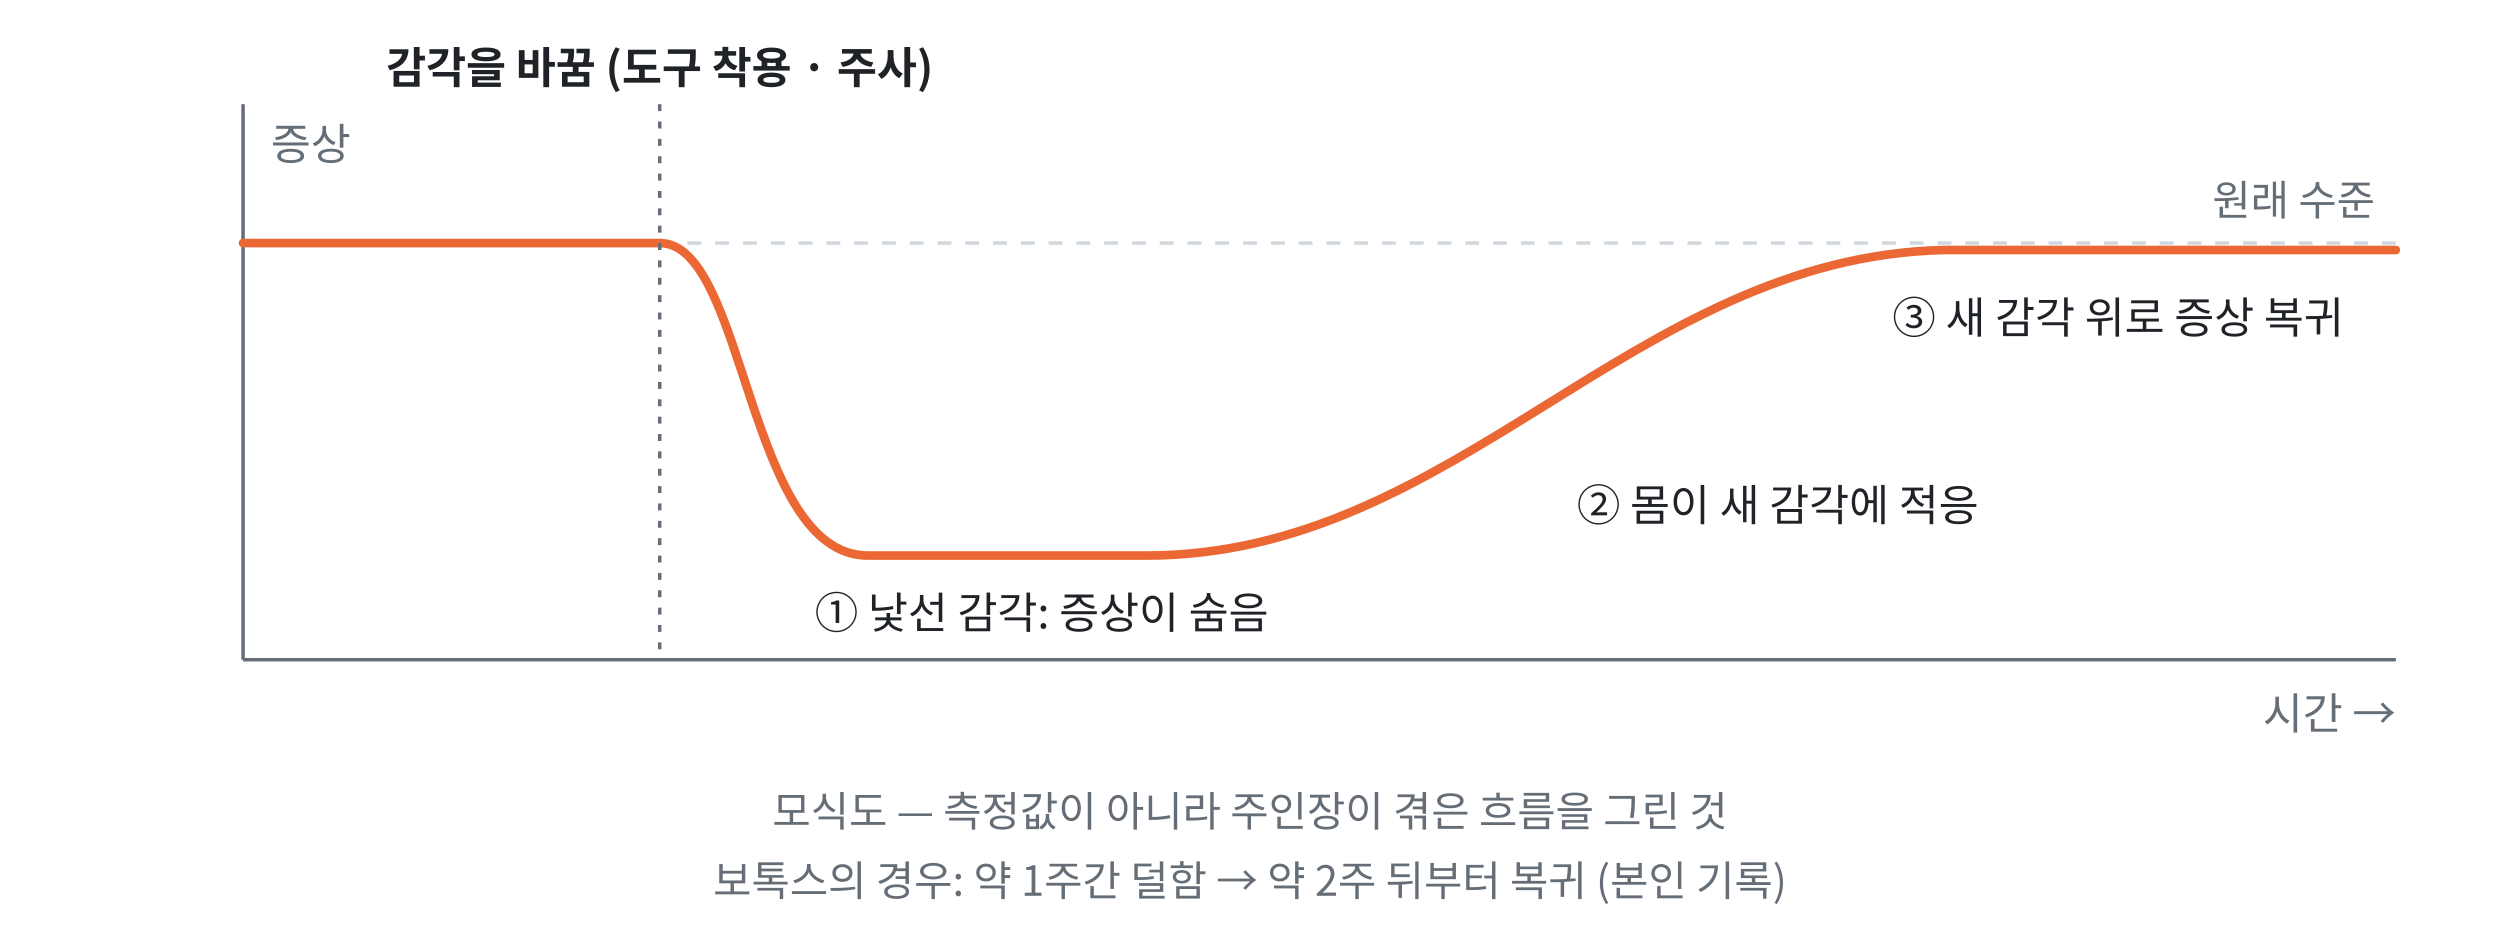
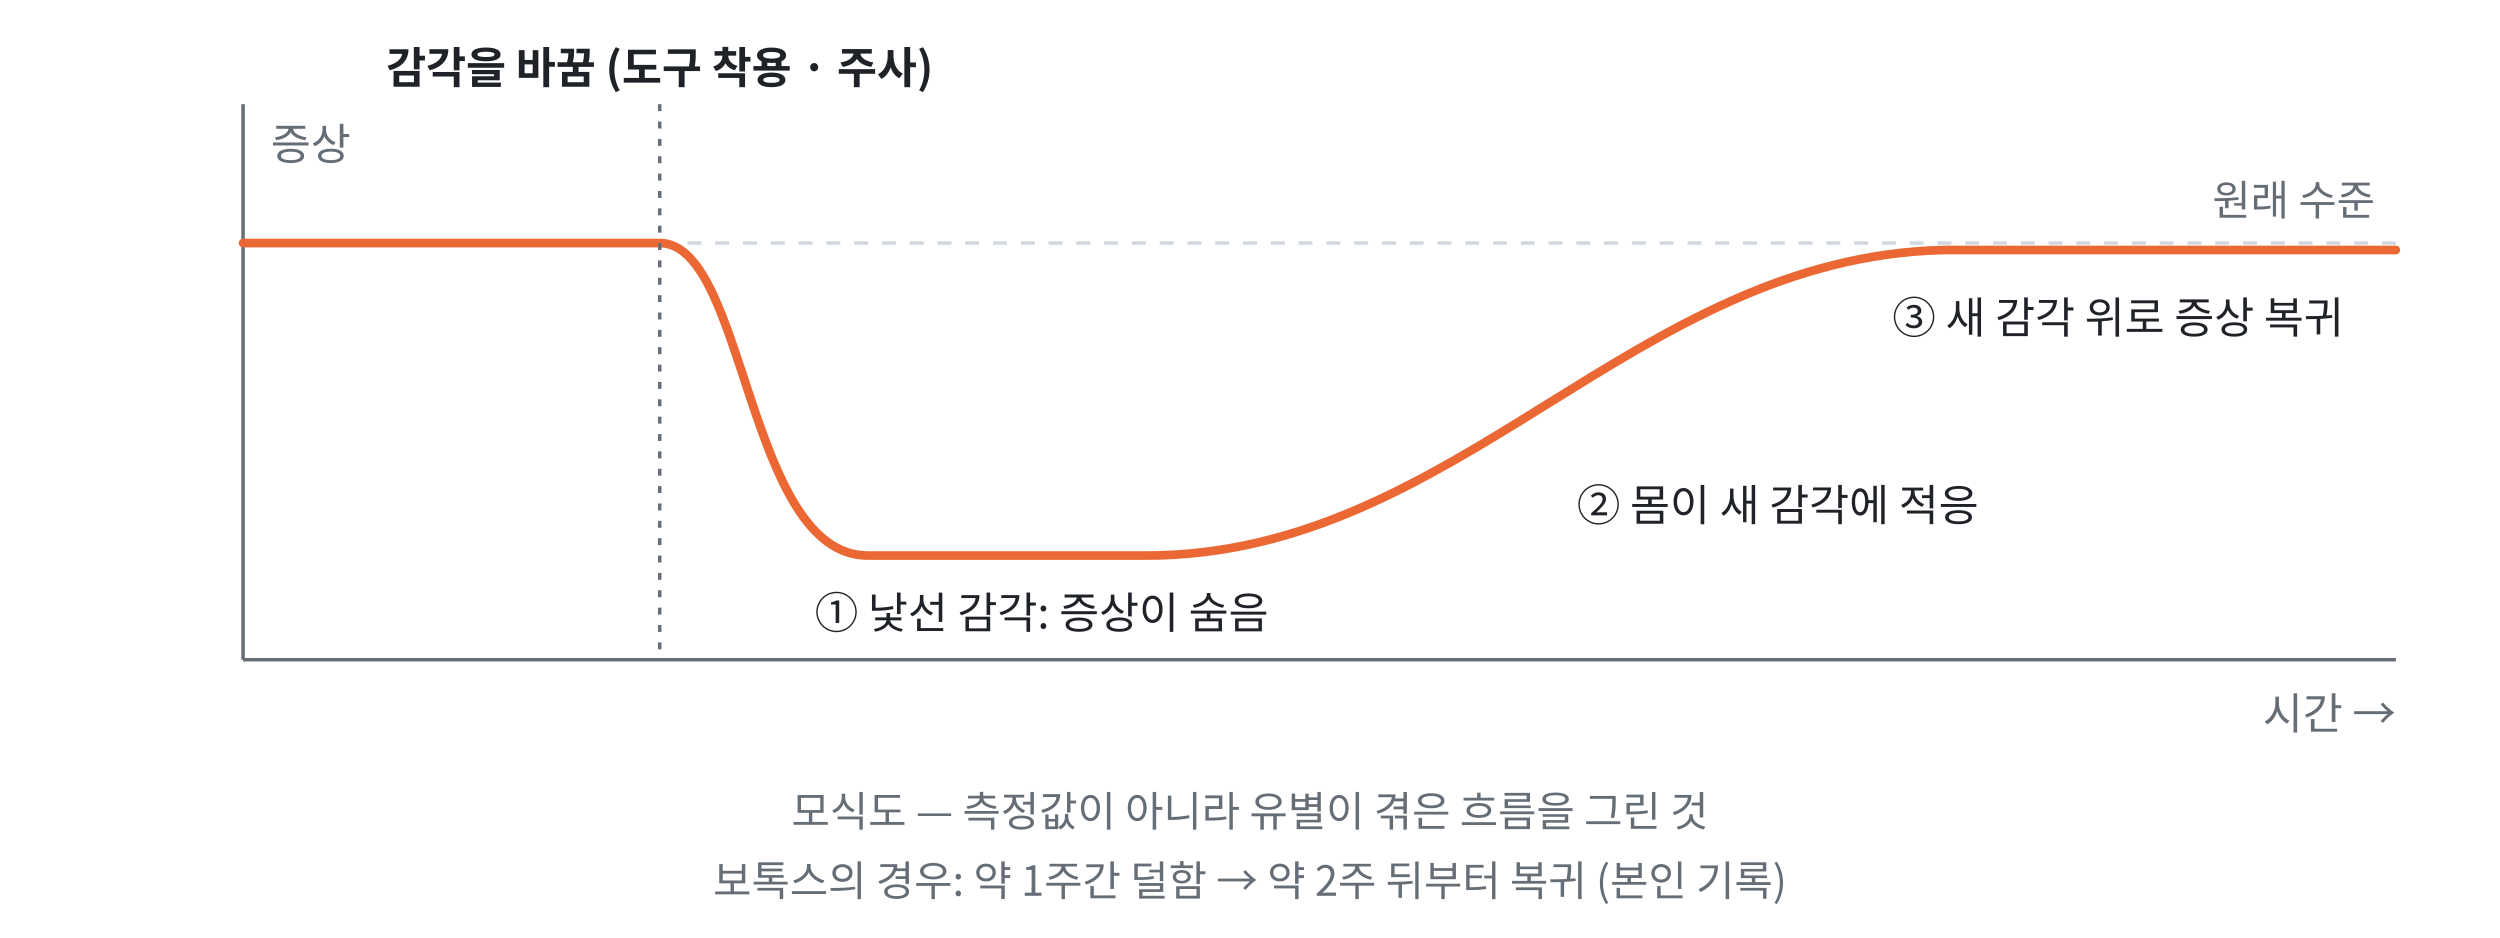
<svg xmlns="http://www.w3.org/2000/svg" viewBox="0 0 720 270" font-family="-apple-system,&quot;Apple SD Gothic Neo&quot;,&quot;Malgun Gothic&quot;,&quot;Noto Sans KR&quot;,&quot;Noto Sans CJK KR&quot;,sans-serif">
  <defs>
    <marker id="ah" viewBox="0 0 10 10" refX="9" refY="5" markerWidth="7" markerHeight="7" orient="auto-start-reverse">
      <path d="M0 0L10 5L0 10z" fill="#656d76" />
    </marker>
  </defs>
  <line x1="70" y1="30" x2="70" y2="190" stroke="#656d76" stroke-width="1" />
  <line x1="70" y1="190" x2="690" y2="190" stroke="#656d76" stroke-width="1" />
  <text x="78" y="46" font-size="12.5" text-anchor="start" font-weight="400" fill="#656d76">증상</text>
  <text x="690" y="210" font-size="12.5" text-anchor="end" font-weight="400" fill="#656d76">시간 →</text>
  <line x1="70" y1="70" x2="690" y2="70" stroke="#d0d7de" stroke-width="1" stroke-dasharray="4 4" />
  <text x="684" y="62" font-size="12" text-anchor="end" font-weight="400" fill="#656d76">원래 수준</text>
  <path d="M70 70 H190 C215 70 215 160 250 160 H330 C420 160 470 74 560 72 H690" fill="none" stroke="#eb6834" stroke-width="2.5" stroke-linecap="round" />
  <line x1="190" y1="30" x2="190" y2="190" stroke="#656d76" stroke-width="1" stroke-dasharray="2 3" />
  <text x="190" y="24" font-size="12.5" text-anchor="middle" font-weight="600" fill="#1f2328">감각을 바꿈 (도구 착용 · 주사)</text>
  <text x="300" y="181" font-size="12.5" text-anchor="middle" font-weight="500" fill="#1f2328">① 낯선 감각: 증상이 숨음</text>
  <text x="512" y="150" font-size="12.5" text-anchor="middle" font-weight="500" fill="#1f2328">② 몸이 새 감각에 적응</text>
  <text x="610" y="96" font-size="12.5" text-anchor="middle" font-weight="500" fill="#1f2328">③ 새 감각 위로 증상 복귀</text>
-   <text x="360" y="238" font-size="12" text-anchor="middle" font-weight="400" fill="#656d76">모식도 — 측정값이 아니라 주인장이 겪은 흐름을 그린 것</text>
+   <text x="360" y="238" font-size="12" text-anchor="middle" font-weight="400" fill="#656d76">모식도 — 측정값이 아니라 유별이 겪은 흐름을 그린 것</text>
  <text x="360" y="258" font-size="12" text-anchor="middle" font-weight="400" fill="#656d76">보톡스의 경우: 약 1주간 덜함 → 약 2주 뒤부터 복귀 (본인 기록)</text>
</svg>
